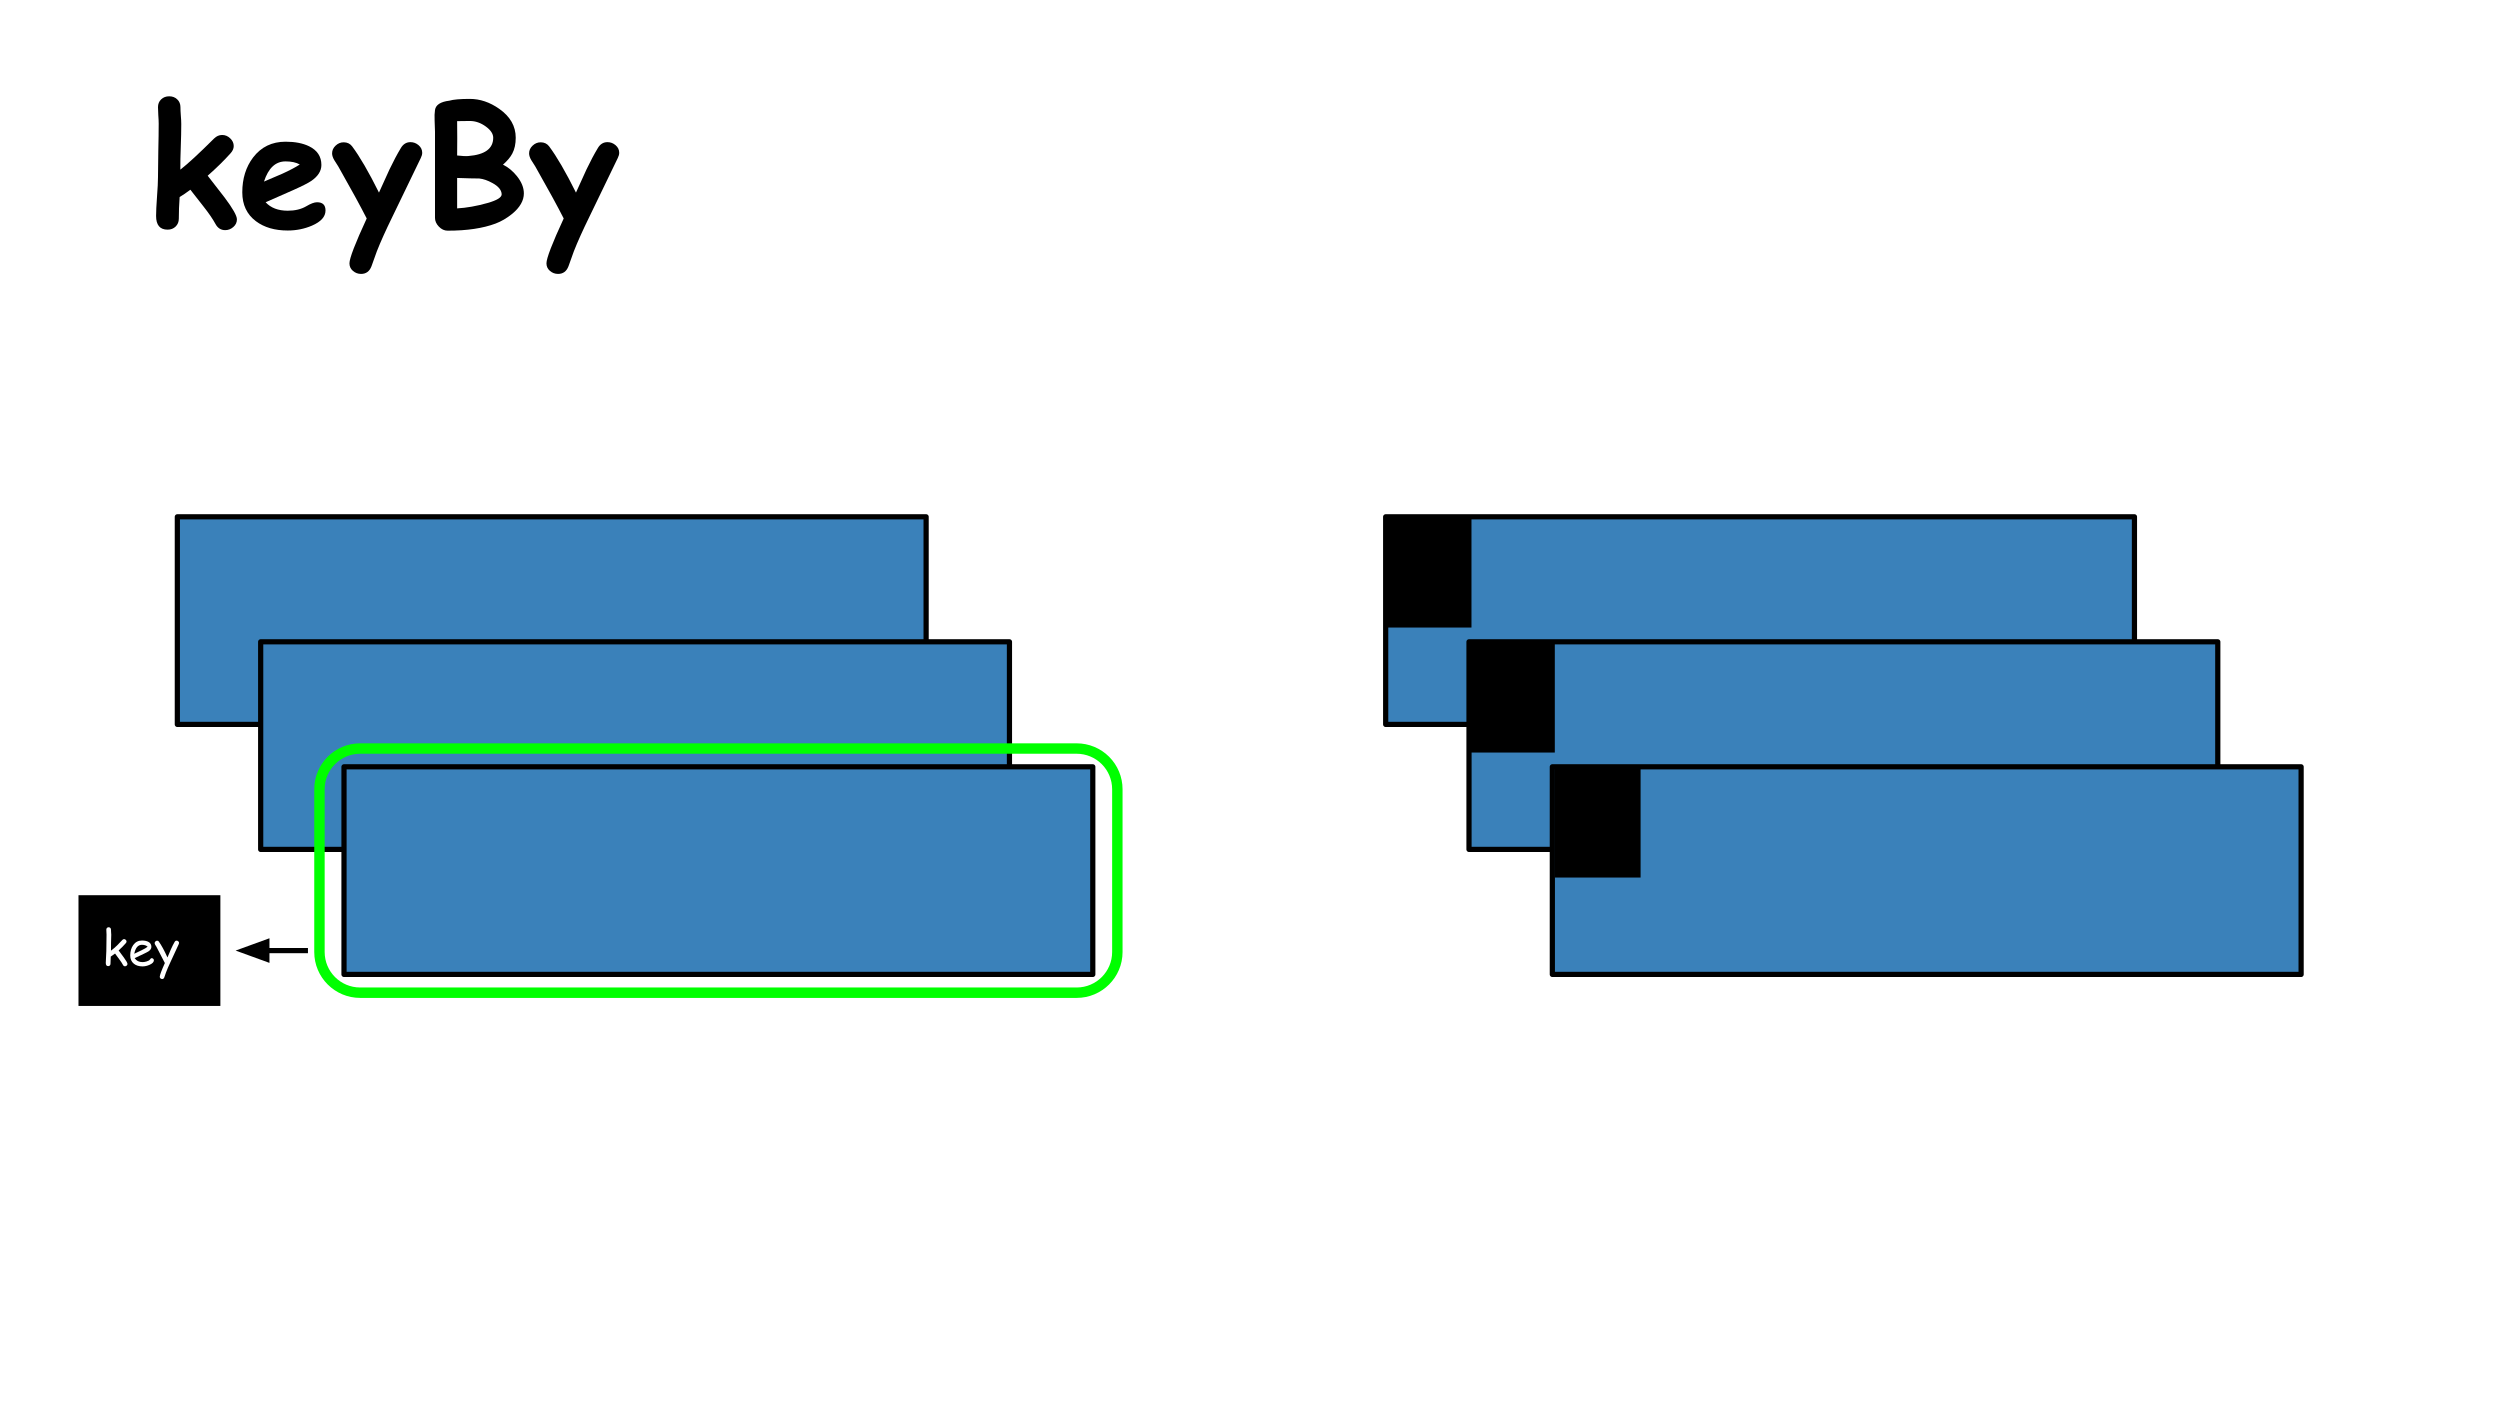
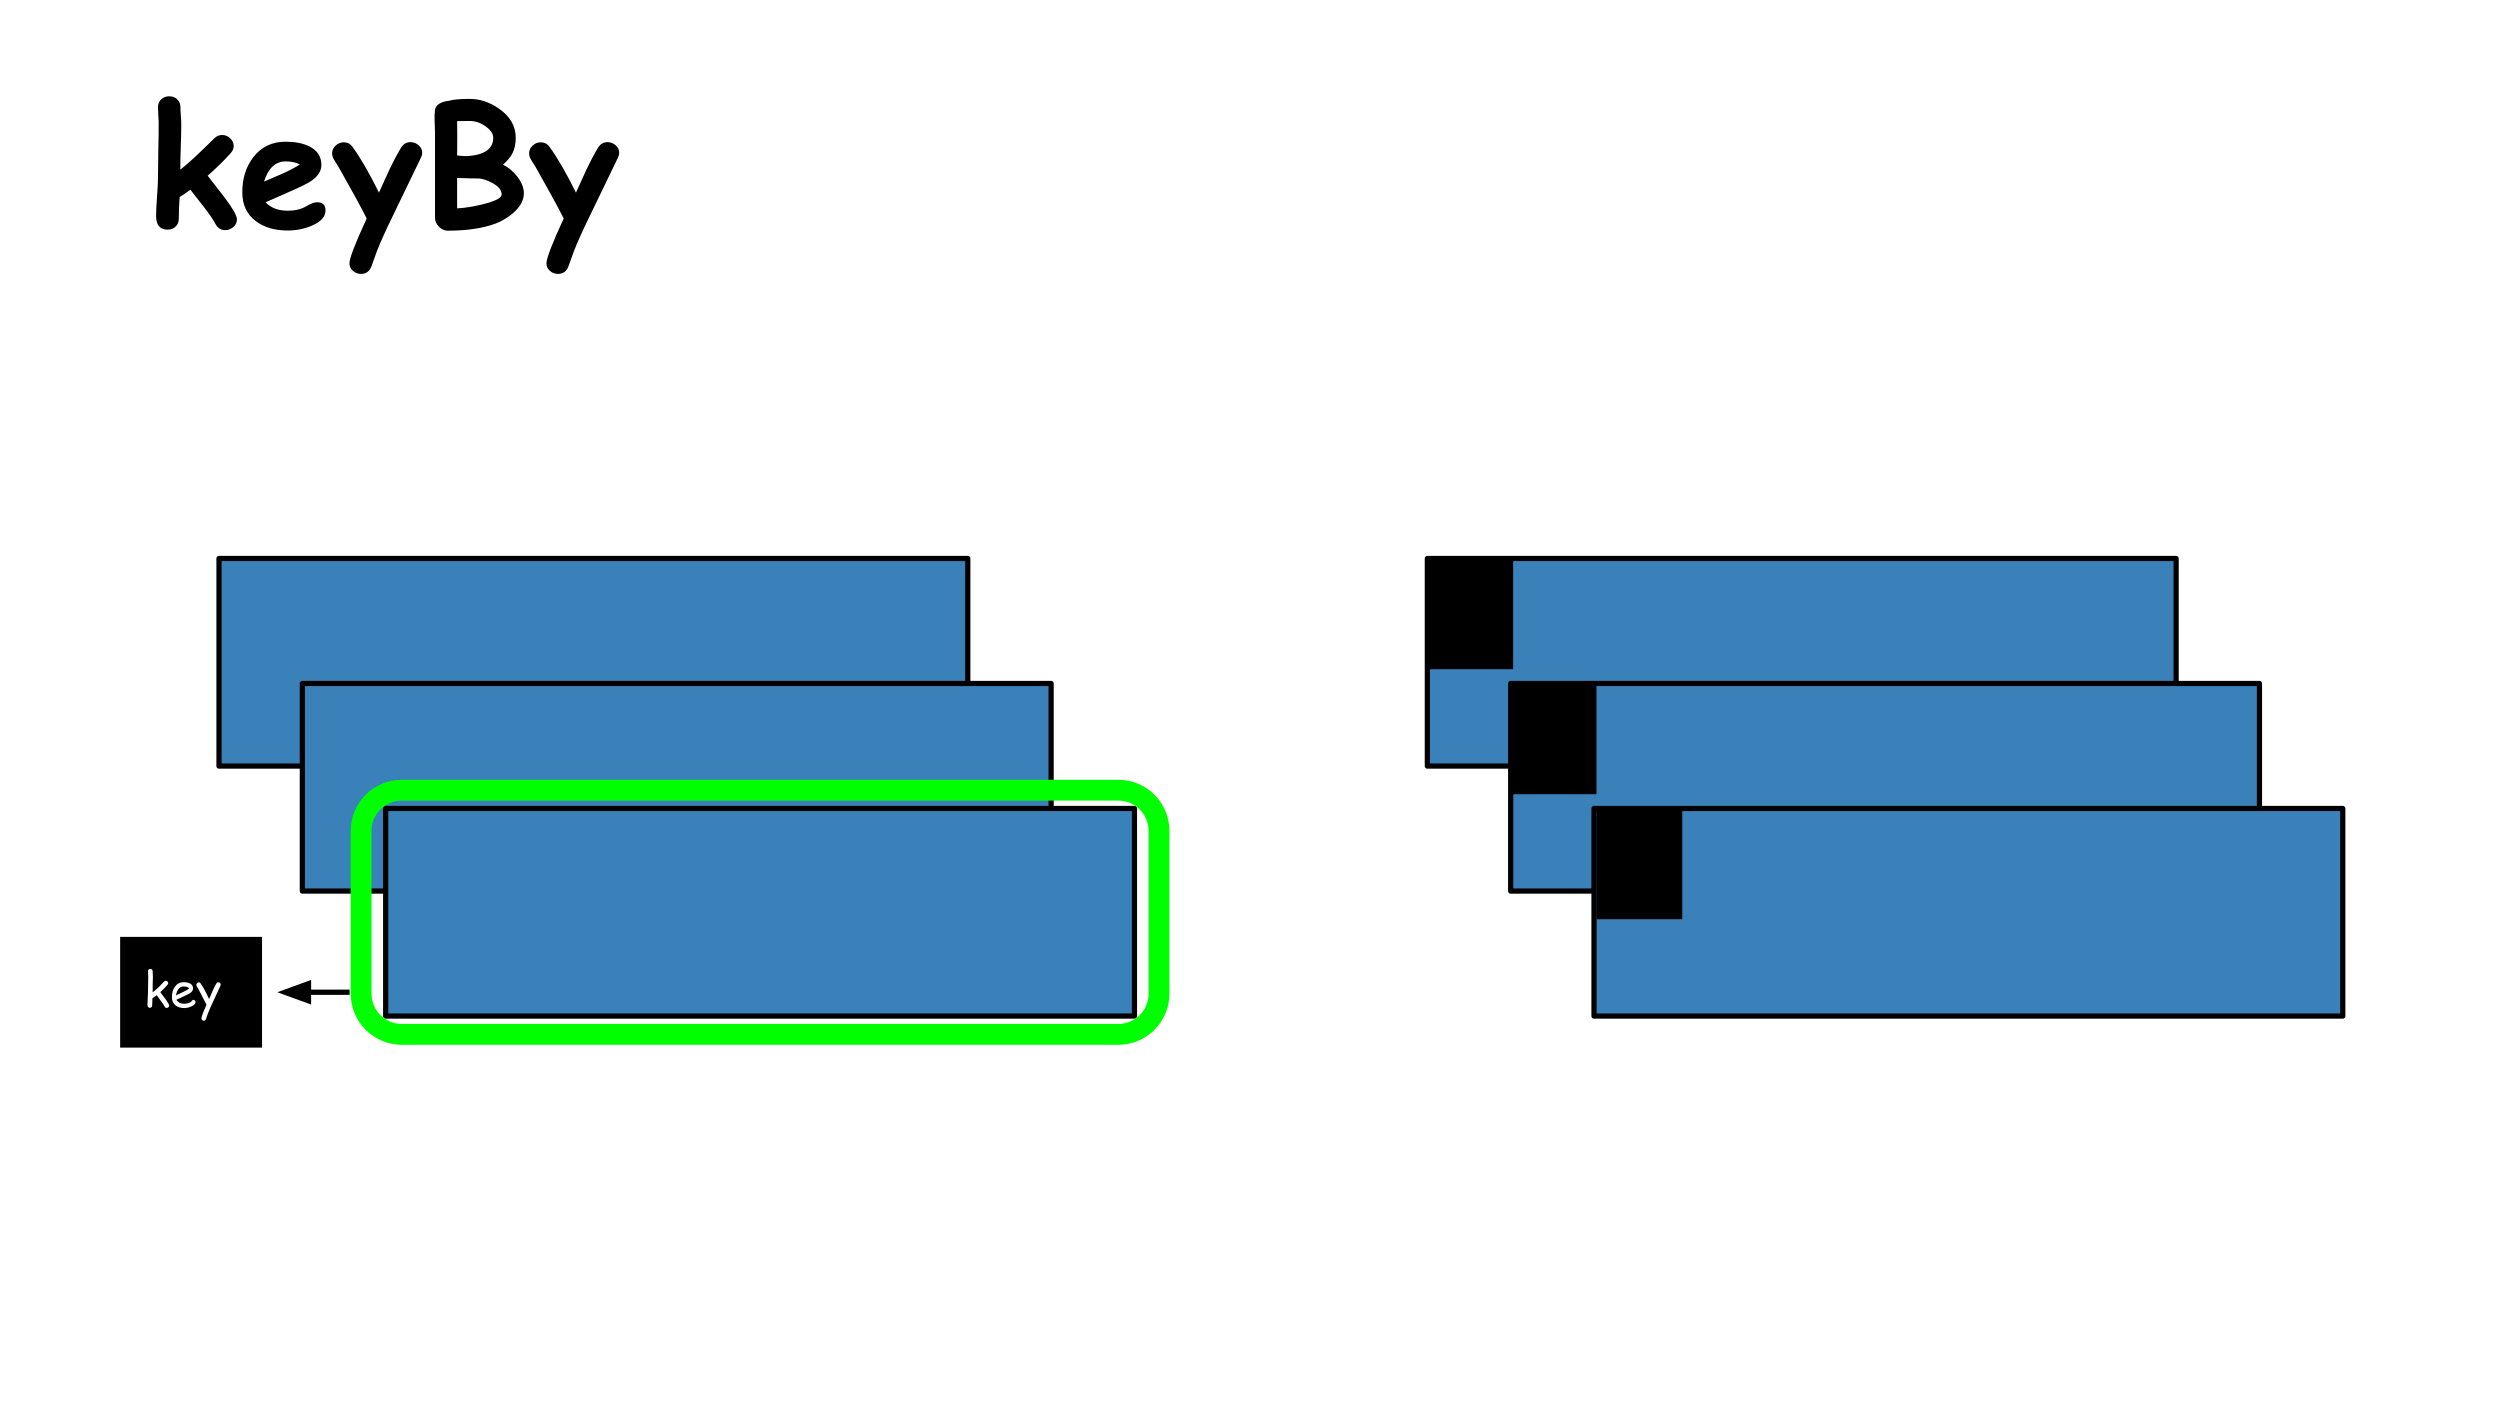
<svg xmlns="http://www.w3.org/2000/svg" xmlns:xlink="http://www.w3.org/1999/xlink" width="720pt" height="405pt" viewBox="0 0 720 405" version="1.1">
  <defs>
    <g>
      <symbol overflow="visible" id="glyph0-0">
        <path style="stroke:none;" d="M 3 0 L 3 -38.391 L 21 -38.391 L 21 0 Z M 6 -3 L 18 -3 L 18 -35.391 L 6 -35.391 Z M 6 -3 " />
      </symbol>
      <symbol overflow="visible" id="glyph0-1">
        <path style="stroke:none;" d="M 22.109 0.969 C 20.867 0.969 19.93 0.367 19.297 -0.828 C 18.523 -2.242 17.375 -3.922 15.844 -5.859 C 13.469 -8.879 12.211 -10.484 12.078 -10.672 C 10.828 -9.742 9.797 -9.039 8.984 -8.562 C 8.828 -6.383 8.75 -4.305 8.75 -2.328 C 8.75 -1.422 8.441 -0.664 7.828 -0.062 C 7.223 0.531 6.453 0.828 5.516 0.828 C 3.305 0.828 2.203 -0.488 2.203 -3.125 C 2.203 -4.352 2.289 -6.195 2.469 -8.656 C 2.656 -11.125 2.75 -12.973 2.75 -14.203 C 2.75 -16.473 2.781 -19.062 2.844 -21.969 C 2.914 -24.883 2.953 -27.461 2.953 -29.703 C 2.953 -30.367 2.914 -31.16 2.844 -32.078 C 2.781 -32.992 2.75 -33.785 2.75 -34.453 C 2.75 -35.359 3.051 -36.102 3.656 -36.688 C 4.27 -37.281 5.047 -37.578 5.984 -37.578 C 6.922 -37.578 7.691 -37.281 8.297 -36.688 C 8.91 -36.102 9.219 -35.359 9.219 -34.453 C 9.219 -33.766 9.254 -32.953 9.328 -32.016 C 9.41 -31.078 9.453 -30.266 9.453 -29.578 C 9.453 -27.723 9.406 -25.52 9.312 -22.969 C 9.219 -20.531 9.176 -18.359 9.188 -16.453 C 11.312 -18.098 14.547 -21.082 18.891 -25.406 C 19.578 -26.094 20.359 -26.438 21.234 -26.438 C 22.109 -26.438 22.879 -26.113 23.547 -25.469 C 24.223 -24.832 24.562 -24.094 24.562 -23.25 C 24.562 -22.531 24.258 -21.836 23.656 -21.172 C 21.812 -19.109 19.613 -16.953 17.062 -14.703 L 21.938 -8.422 C 24.301 -5.273 25.484 -3.18 25.484 -2.141 C 25.484 -1.273 25.141 -0.539 24.453 0.062 C 23.766 0.664 22.984 0.969 22.109 0.969 Z M 22.109 0.969 " />
      </symbol>
      <symbol overflow="visible" id="glyph0-2">
        <path style="stroke:none;" d="M 14.203 1.078 C 10.473 1.078 7.422 0.188 5.047 -1.594 C 2.422 -3.562 1.109 -6.336 1.109 -9.922 C 1.109 -13.867 2.145 -17.211 4.219 -19.953 C 6.531 -22.984 9.648 -24.5 13.578 -24.5 C 16.297 -24.5 18.551 -24.062 20.344 -23.188 C 22.707 -22.031 23.891 -20.234 23.891 -17.797 C 23.891 -16.078 22.926 -14.551 21 -13.219 C 20.125 -12.613 18.367 -11.723 15.734 -10.547 L 7.828 -7.062 C 8.578 -6.25 9.484 -5.641 10.547 -5.234 C 11.609 -4.828 12.828 -4.625 14.203 -4.625 C 16.297 -4.625 18.07 -5.051 19.531 -5.906 C 20.82 -6.676 21.859 -7.062 22.641 -7.062 C 24.266 -7.062 25.078 -6.27 25.078 -4.688 C 25.078 -2.906 23.773 -1.453 21.172 -0.328 C 18.984 0.609 16.66 1.078 14.203 1.078 Z M 13.578 -18.828 C 12.117 -18.828 10.875 -18.344 9.844 -17.375 C 8.812 -16.406 7.984 -14.953 7.359 -13.016 C 9.129 -13.773 10.891 -14.531 12.641 -15.281 C 14.742 -16.238 16.422 -17.125 17.672 -17.938 C 16.629 -18.531 15.266 -18.828 13.578 -18.828 Z M 13.578 -18.828 " />
      </symbol>
      <symbol overflow="visible" id="glyph0-3">
        <path style="stroke:none;" d="M 25.688 -19.812 C 23.988 -16.258 21.297 -10.688 17.609 -3.094 C 15.609 0.988 14.082 4.375 13.031 7.062 C 12.707 8.031 12.191 9.469 11.484 11.375 C 10.922 12.844 9.922 13.578 8.484 13.578 C 7.598 13.578 6.816 13.285 6.141 12.703 C 5.473 12.129 5.141 11.406 5.141 10.531 C 5.141 9.07 6.797 4.766 10.109 -2.391 C 8.391 -5.785 5.66 -10.781 1.922 -17.375 C 1.547 -17.969 1.164 -18.566 0.781 -19.172 C 0.352 -19.891 0.141 -20.547 0.141 -21.141 C 0.141 -21.984 0.473 -22.723 1.141 -23.359 C 1.816 -24.004 2.594 -24.328 3.469 -24.328 C 4.5 -24.328 5.305 -23.945 5.891 -23.188 C 8.109 -20.227 10.691 -15.781 13.641 -9.844 C 15.316 -13.551 16.332 -15.785 16.688 -16.547 C 17.801 -18.879 18.891 -20.926 19.953 -22.688 C 20.617 -23.812 21.539 -24.375 22.719 -24.375 C 23.594 -24.375 24.375 -24.078 25.062 -23.484 C 25.75 -22.891 26.094 -22.164 26.094 -21.312 C 26.094 -20.852 25.957 -20.352 25.688 -19.812 Z M 25.688 -19.812 " />
      </symbol>
      <symbol overflow="visible" id="glyph0-4">
        <path style="stroke:none;" d="M 20.719 -0.922 C 17.082 0.441 12.484 1.125 6.922 1.125 C 5.984 1.125 5.141 0.734 4.391 -0.047 C 3.648 -0.828 3.281 -1.664 3.281 -2.562 L 3.281 -27.406 C 3.238 -28.469 3.203 -29.531 3.172 -30.594 C 3.117 -31.789 3.156 -32.805 3.281 -33.641 C 3.5 -35.109 4.867 -36 7.391 -36.312 C 8.578 -36.656 10.547 -36.828 13.297 -36.828 C 16.242 -36.828 19.07 -35.875 21.781 -33.969 C 24.945 -31.75 26.531 -28.973 26.531 -25.641 C 26.531 -23.848 26.203 -22.332 25.547 -21.094 C 25.035 -20.094 24.141 -19.023 22.859 -17.891 C 24.367 -17.148 25.711 -16.039 26.891 -14.562 C 28.211 -12.906 28.875 -11.254 28.875 -9.609 C 28.875 -7.535 27.742 -5.566 25.484 -3.703 C 23.961 -2.473 22.375 -1.547 20.719 -0.922 Z M 13.297 -30.469 C 11.273 -30.469 10.062 -30.453 9.656 -30.422 L 9.688 -25.453 L 9.656 -20.531 C 11.082 -20.363 12.156 -20.312 12.875 -20.375 C 17.656 -20.75 20.047 -22.504 20.047 -25.641 C 20.047 -26.754 19.344 -27.828 17.938 -28.859 C 16.477 -29.93 14.93 -30.469 13.297 -30.469 Z M 16.031 -13.906 C 14.613 -13.906 12.488 -13.957 9.656 -14.062 L 9.656 -5.297 C 12.344 -5.441 15.258 -5.957 18.406 -6.844 C 21.156 -7.625 22.516 -8.469 22.484 -9.375 C 22.43 -10.582 21.547 -11.656 19.828 -12.594 C 18.484 -13.344 17.219 -13.781 16.031 -13.906 Z M 16.031 -13.906 " />
      </symbol>
      <symbol overflow="visible" id="glyph1-0">
        <path style="stroke:none;" d="M 0.875 0 L 0.875 -11.203 L 6.125 -11.203 L 6.125 0 Z M 1.75 -0.875 L 5.25 -0.875 L 5.25 -10.328 L 1.75 -10.328 Z M 1.75 -0.875 " />
      </symbol>
      <symbol overflow="visible" id="glyph1-1">
        <path style="stroke:none;" d="M 6.641 0.281 C 6.391 0.281 6.195 0.148 6.062 -0.109 C 5.82 -0.578 5.461 -1.125 4.984 -1.75 L 3.781 -3.391 C 3.52 -3.18 3.109 -2.891 2.547 -2.516 C 2.492 -1.805 2.469 -1.117 2.469 -0.453 C 2.469 -0.242 2.406 -0.078 2.281 0.047 C 2.156 0.172 2 0.234 1.812 0.234 C 1.344 0.234 1.109 -0.07 1.109 -0.688 C 1.109 -1.07 1.133 -1.641 1.188 -2.391 C 1.238 -3.141 1.266 -3.707 1.266 -4.094 C 1.266 -4.781 1.273 -5.566 1.297 -6.453 C 1.316 -7.348 1.328 -8.141 1.328 -8.828 C 1.328 -9.035 1.316 -9.273 1.297 -9.547 C 1.273 -9.828 1.266 -10.07 1.266 -10.281 C 1.266 -10.477 1.328 -10.641 1.453 -10.766 C 1.578 -10.898 1.738 -10.969 1.938 -10.969 C 2.133 -10.969 2.297 -10.898 2.422 -10.766 C 2.547 -10.641 2.609 -10.477 2.609 -10.281 C 2.609 -10.062 2.617 -9.812 2.641 -9.531 C 2.672 -9.25 2.688 -9.004 2.688 -8.797 L 2.625 -6.594 C 2.602 -5.801 2.598 -5.008 2.609 -4.219 C 3.234 -4.688 3.832 -5.203 4.406 -5.766 L 5.906 -7.328 C 6.051 -7.473 6.211 -7.547 6.391 -7.547 C 6.566 -7.547 6.727 -7.473 6.875 -7.328 C 7.02 -7.191 7.094 -7.031 7.094 -6.844 C 7.094 -6.695 7.023 -6.547 6.891 -6.391 C 6.328 -5.734 5.633 -5.031 4.812 -4.281 L 6.312 -2.25 C 7.008 -1.301 7.359 -0.68 7.359 -0.391 C 7.359 -0.203 7.285 -0.047 7.141 0.078 C 6.992 0.211 6.828 0.281 6.641 0.281 Z M 6.641 0.281 " />
      </symbol>
      <symbol overflow="visible" id="glyph1-2">
        <path style="stroke:none;" d="M 4.141 0.312 C 3.109 0.312 2.273 0.055 1.641 -0.453 C 0.941 -1.023 0.594 -1.82 0.594 -2.844 C 0.594 -4.031 0.879 -5.023 1.453 -5.828 C 2.078 -6.703 2.91 -7.141 3.953 -7.141 C 4.711 -7.141 5.332 -7.016 5.812 -6.766 C 6.395 -6.453 6.688 -5.969 6.688 -5.312 C 6.688 -4.852 6.43 -4.438 5.922 -4.062 C 5.691 -3.906 5.207 -3.648 4.469 -3.297 L 1.859 -2.062 C 2.117 -1.688 2.438 -1.398 2.812 -1.203 C 3.195 -1.016 3.641 -0.922 4.141 -0.922 C 4.453 -0.922 4.82 -0.977 5.25 -1.094 C 5.789 -1.25 6.133 -1.445 6.281 -1.688 C 6.438 -1.938 6.602 -2.062 6.781 -2.062 C 6.945 -2.062 7.094 -2 7.219 -1.875 C 7.344 -1.758 7.406 -1.617 7.406 -1.453 C 7.406 -0.953 7 -0.52 6.188 -0.156 C 5.488 0.156 4.805 0.312 4.141 0.312 Z M 3.953 -5.906 C 3.398 -5.906 2.938 -5.691 2.562 -5.266 C 2.195 -4.836 1.926 -4.191 1.75 -3.328 L 3.844 -4.328 C 4.664 -4.723 5.254 -5.066 5.609 -5.359 C 5.211 -5.723 4.66 -5.906 3.953 -5.906 Z M 3.953 -5.906 " />
      </symbol>
      <symbol overflow="visible" id="glyph1-3">
        <path style="stroke:none;" d="M 6.906 -6.094 L 4.547 -0.984 C 3.961 0.254 3.516 1.297 3.203 2.141 L 2.75 3.469 C 2.633 3.789 2.43 3.953 2.141 3.953 C 1.953 3.953 1.785 3.891 1.641 3.766 C 1.504 3.641 1.438 3.484 1.438 3.297 C 1.438 2.848 1.926 1.531 2.906 -0.656 L 0.469 -5.359 L 0.156 -5.859 C 0.031 -6.078 -0.031 -6.254 -0.031 -6.391 C -0.031 -6.578 0.039 -6.738 0.188 -6.875 C 0.332 -7.02 0.492 -7.094 0.672 -7.094 C 0.879 -7.094 1.039 -7.016 1.156 -6.859 C 1.926 -5.785 2.758 -4.254 3.656 -2.266 L 4.656 -4.625 C 5.02 -5.438 5.375 -6.141 5.719 -6.734 C 5.863 -6.984 6.055 -7.109 6.297 -7.109 C 6.473 -7.109 6.633 -7.039 6.781 -6.906 C 6.926 -6.781 7 -6.625 7 -6.438 C 7 -6.344 6.969 -6.227 6.906 -6.094 Z M 6.906 -6.094 " />
      </symbol>
    </g>
  </defs>
  <g id="surface324">
    <rect x="0" y="0" width="720" height="405" style="fill:rgb(100%,100%,100%);fill-opacity:1;stroke:none;" />
    <g style="fill:rgb(0%,0%,0%);fill-opacity:1;">
      <use xlink:href="#glyph0-1" x="42.75" y="65.311" />
      <use xlink:href="#glyph0-2" x="68.67" y="65.311" />
      <use xlink:href="#glyph0-3" x="95.502" y="65.311" />
      <use xlink:href="#glyph0-4" x="121.998" y="65.311" />
      <use xlink:href="#glyph0-3" x="152.238" y="65.311" />
    </g>
-     <path style="fill-rule:nonzero;fill:rgb(22.745%,50.587%,72.94%);fill-opacity:1;stroke-width:762;stroke-linecap:butt;stroke-linejoin:round;stroke:rgb(0%,0%,0%);stroke-opacity:1;stroke-miterlimit:14.336;" d="M 25945.702 75612.623 L 135495.105 75612.623 L 135495.105 105985.465 L 25945.702 105985.465 Z M 25945.702 75612.623 " transform="matrix(0.0019685,0,0,0.0019685,0,0)" />
-     <path style="fill-rule:nonzero;fill:rgb(22.745%,50.587%,72.94%);fill-opacity:1;stroke-width:762;stroke-linecap:butt;stroke-linejoin:round;stroke:rgb(0%,0%,0%);stroke-opacity:1;stroke-miterlimit:14.336;" d="M 38137.702 93900.622 L 147687.105 93900.622 L 147687.105 124273.465 L 38137.702 124273.465 Z M 38137.702 93900.622 " transform="matrix(0.0019685,0,0,0.0019685,0,0)" />
-     <path style="fill-rule:nonzero;fill:rgb(22.745%,50.587%,72.94%);fill-opacity:1;stroke-width:762;stroke-linecap:butt;stroke-linejoin:round;stroke:rgb(0%,0%,0%);stroke-opacity:1;stroke-miterlimit:14.336;" d="M 50329.702 112188.621 L 159879.104 112188.621 L 159879.104 142561.464 L 50329.702 142561.464 Z M 50329.702 112188.621 " transform="matrix(0.0019685,0,0,0.0019685,0,0)" />
-     <path style="fill-rule:nonzero;fill:rgb(22.745%,50.587%,72.94%);fill-opacity:1;stroke-width:762;stroke-linecap:butt;stroke-linejoin:round;stroke:rgb(0%,0%,0%);stroke-opacity:1;stroke-miterlimit:14.336;" d="M 202729.697 75612.623 L 312279.099 75612.623 L 312279.099 105985.465 L 202729.697 105985.465 Z M 202729.697 75612.623 " transform="matrix(0.0019685,0,0,0.0019685,0,0)" />
-     <path style=" stroke:none;fill-rule:nonzero;fill:rgb(0%,0%,0%);fill-opacity:1;" d="M 399.078 148.844 L 423.785 148.844 L 423.785 180.734 L 399.078 180.734 Z M 399.078 148.844 " />
-     <path style="fill-rule:nonzero;fill:rgb(22.745%,50.587%,72.94%);fill-opacity:1;stroke-width:762;stroke-linecap:butt;stroke-linejoin:round;stroke:rgb(0%,0%,0%);stroke-opacity:1;stroke-miterlimit:14.336;" d="M 214921.696 93900.622 L 324471.099 93900.622 L 324471.099 124273.465 L 214921.696 124273.465 Z M 214921.696 93900.622 " transform="matrix(0.0019685,0,0,0.0019685,0,0)" />
-     <path style=" stroke:none;fill-rule:nonzero;fill:rgb(0%,0%,0%);fill-opacity:1;" d="M 423.078 184.844 L 447.785 184.844 L 447.785 216.734 L 423.078 216.734 Z M 423.078 184.844 " />
-     <path style="fill-rule:nonzero;fill:rgb(22.745%,50.587%,72.94%);fill-opacity:1;stroke-width:762;stroke-linecap:butt;stroke-linejoin:round;stroke:rgb(0%,0%,0%);stroke-opacity:1;stroke-miterlimit:14.336;" d="M 227113.696 112188.621 L 336663.099 112188.621 L 336663.099 142561.464 L 227113.696 142561.464 Z M 227113.696 112188.621 " transform="matrix(0.0019685,0,0,0.0019685,0,0)" />
-     <path style=" stroke:none;fill-rule:nonzero;fill:rgb(0%,0%,0%);fill-opacity:1;" d="M 447.785 220.844 L 472.492 220.844 L 472.492 252.734 L 447.785 252.734 Z M 447.785 220.844 " />
-     <path style="fill:none;stroke-width:1524;stroke-linecap:butt;stroke-linejoin:round;stroke:rgb(0%,100%,0%);stroke-opacity:1;stroke-miterlimit:14.336;" d="M 46737.983 115466.809 C 46737.983 112178.7 49402.998 109513.684 52691.108 109513.684 L 157519.682 109513.684 C 159097.261 109513.684 160613.323 110140.746 161728.542 111255.965 C 162845.745 112373.168 163472.807 113887.246 163472.807 115466.809 L 163472.807 139283.277 C 163472.807 142571.386 160807.792 145236.402 157519.682 145236.402 L 52691.108 145236.402 C 49402.998 145236.402 46737.983 142571.386 46737.983 139283.277 Z M 46737.983 115466.809 " transform="matrix(0.0019685,0,0,0.0019685,0,0)" />
-     <path style="fill:none;stroke-width:762;stroke-linecap:butt;stroke-linejoin:round;stroke:rgb(0%,0%,0%);stroke-opacity:1;stroke-miterlimit:14.336;" d="M 45055.233 139072.933 L 39042.577 139072.933 " transform="matrix(0.0019685,0,0,0.0019685,0,0)" />
-     <path style="fill-rule:evenodd;fill:rgb(0%,0%,0%);fill-opacity:1;stroke-width:762;stroke-linecap:butt;stroke-linejoin:miter;stroke:rgb(0%,0%,0%);stroke-opacity:1;stroke-miterlimit:11.474;" d="M 39042.577 137814.839 L 35585.796 139072.933 L 39042.577 140331.027 Z M 39042.577 137814.839 " transform="matrix(0.0019685,0,0,0.0019685,0,0)" />
-     <path style=" stroke:none;fill-rule:nonzero;fill:rgb(0%,0%,0%);fill-opacity:1;" d="M 22.605 257.82 L 63.469 257.82 L 63.469 289.711 L 22.605 289.711 Z M 22.605 257.82 " />
+     <path style="fill-rule:nonzero;fill:rgb(22.745%,50.587%,72.94%);fill-opacity:1;stroke-width:762;stroke-linecap:butt;stroke-linejoin:round;stroke:rgb(0%,0%,0%);stroke-opacity:1;stroke-miterlimit:14.336;" d="M 32041.702 81708.622 L 141591.105 81708.622 L 141591.105 112081.465 L 32041.702 112081.465 Z M 32041.702 81708.622 " transform="matrix(0.0019685,0,0,0.0019685,0,0)" />
+     <path style="fill-rule:nonzero;fill:rgb(22.745%,50.587%,72.94%);fill-opacity:1;stroke-width:762;stroke-linecap:butt;stroke-linejoin:round;stroke:rgb(0%,0%,0%);stroke-opacity:1;stroke-miterlimit:14.336;" d="M 44233.702 99996.622 L 153783.104 99996.622 L 153783.104 130369.465 L 44233.702 130369.465 Z M 44233.702 99996.622 " transform="matrix(0.0019685,0,0,0.0019685,0,0)" />
+     <path style="fill-rule:nonzero;fill:rgb(22.745%,50.587%,72.94%);fill-opacity:1;stroke-width:762;stroke-linecap:butt;stroke-linejoin:round;stroke:rgb(0%,0%,0%);stroke-opacity:1;stroke-miterlimit:14.336;" d="M 56425.701 118284.621 L 165975.104 118284.621 L 165975.104 148657.464 L 56425.701 148657.464 Z M 56425.701 118284.621 " transform="matrix(0.0019685,0,0,0.0019685,0,0)" />
+     <path style="fill-rule:nonzero;fill:rgb(22.745%,50.587%,72.94%);fill-opacity:1;stroke-width:762;stroke-linecap:butt;stroke-linejoin:round;stroke:rgb(0%,0%,0%);stroke-opacity:1;stroke-miterlimit:14.336;" d="M 208825.696 81708.622 L 318375.099 81708.622 L 318375.099 112081.465 L 208825.696 112081.465 Z M 208825.696 81708.622 " transform="matrix(0.0019685,0,0,0.0019685,0,0)" />
+     <path style=" stroke:none;fill-rule:nonzero;fill:rgb(0%,0%,0%);fill-opacity:1;" d="M 411.078 160.844 L 435.785 160.844 L 435.785 192.734 L 411.078 192.734 Z M 411.078 160.844 " />
+     <path style="fill-rule:nonzero;fill:rgb(22.745%,50.587%,72.94%);fill-opacity:1;stroke-width:762;stroke-linecap:butt;stroke-linejoin:round;stroke:rgb(0%,0%,0%);stroke-opacity:1;stroke-miterlimit:14.336;" d="M 221017.696 99996.622 L 330567.099 99996.622 L 330567.099 130369.465 L 221017.696 130369.465 Z M 221017.696 99996.622 " transform="matrix(0.0019685,0,0,0.0019685,0,0)" />
+     <path style=" stroke:none;fill-rule:nonzero;fill:rgb(0%,0%,0%);fill-opacity:1;" d="M 435.078 196.844 L 459.785 196.844 L 459.785 228.734 L 435.078 228.734 Z M 435.078 196.844 " />
+     <path style="fill-rule:nonzero;fill:rgb(22.745%,50.587%,72.94%);fill-opacity:1;stroke-width:762;stroke-linecap:butt;stroke-linejoin:round;stroke:rgb(0%,0%,0%);stroke-opacity:1;stroke-miterlimit:14.336;" d="M 233209.696 118284.621 L 342759.098 118284.621 L 342759.098 148657.464 L 233209.696 148657.464 Z M 233209.696 118284.621 " transform="matrix(0.0019685,0,0,0.0019685,0,0)" />
+     <path style=" stroke:none;fill-rule:nonzero;fill:rgb(0%,0%,0%);fill-opacity:1;" d="M 459.785 232.844 L 484.492 232.844 L 484.492 264.734 L 459.785 264.734 Z M 459.785 232.844 " />
+     <path style="fill:none;stroke-width:3048;stroke-linecap:butt;stroke-linejoin:round;stroke:rgb(0%,100%,0%);stroke-opacity:1;stroke-miterlimit:14.336;" d="M 52833.983 121562.809 C 52833.983 118274.699 55498.998 115609.684 58787.107 115609.684 L 163615.682 115609.684 C 165193.26 115609.684 166709.323 116236.746 167824.542 117351.965 C 168941.745 118469.168 169568.807 119983.246 169568.807 121562.809 L 169568.807 145379.277 C 169568.807 148667.386 166903.792 151332.401 163615.682 151332.401 L 58787.107 151332.401 C 55498.998 151332.401 52833.983 148667.386 52833.983 145379.277 Z M 52833.983 121562.809 " transform="matrix(0.0019685,0,0,0.0019685,0,0)" />
+     <path style="fill:none;stroke-width:762;stroke-linecap:butt;stroke-linejoin:round;stroke:rgb(0%,0%,0%);stroke-opacity:1;stroke-miterlimit:14.336;" d="M 51151.233 145168.933 L 45138.577 145168.933 " transform="matrix(0.0019685,0,0,0.0019685,0,0)" />
+     <path style="fill-rule:evenodd;fill:rgb(0%,0%,0%);fill-opacity:1;stroke-width:762;stroke-linecap:butt;stroke-linejoin:miter;stroke:rgb(0%,0%,0%);stroke-opacity:1;stroke-miterlimit:11.474;" d="M 45138.577 143910.839 L 41681.796 145168.933 L 45138.577 146427.027 Z M 45138.577 143910.839 " transform="matrix(0.0019685,0,0,0.0019685,0,0)" />
+     <path style=" stroke:none;fill-rule:nonzero;fill:rgb(0%,0%,0%);fill-opacity:1;" d="M 34.605 269.82 L 75.469 269.82 L 75.469 301.711 L 34.605 301.711 Z M 34.605 269.82 " />
    <g style="fill:rgb(100%,100%,100%);fill-opacity:1;">
-       <use xlink:href="#glyph1-1" x="29.354" y="278.011" />
-       <use xlink:href="#glyph1-2" x="36.914" y="278.011" />
-       <use xlink:href="#glyph1-3" x="44.572" y="278.011" />
+       <use xlink:href="#glyph1-1" x="41.354" y="290.011" />
+       <use xlink:href="#glyph1-2" x="48.914" y="290.011" />
+       <use xlink:href="#glyph1-3" x="56.572" y="290.011" />
    </g>
  </g>
</svg>
